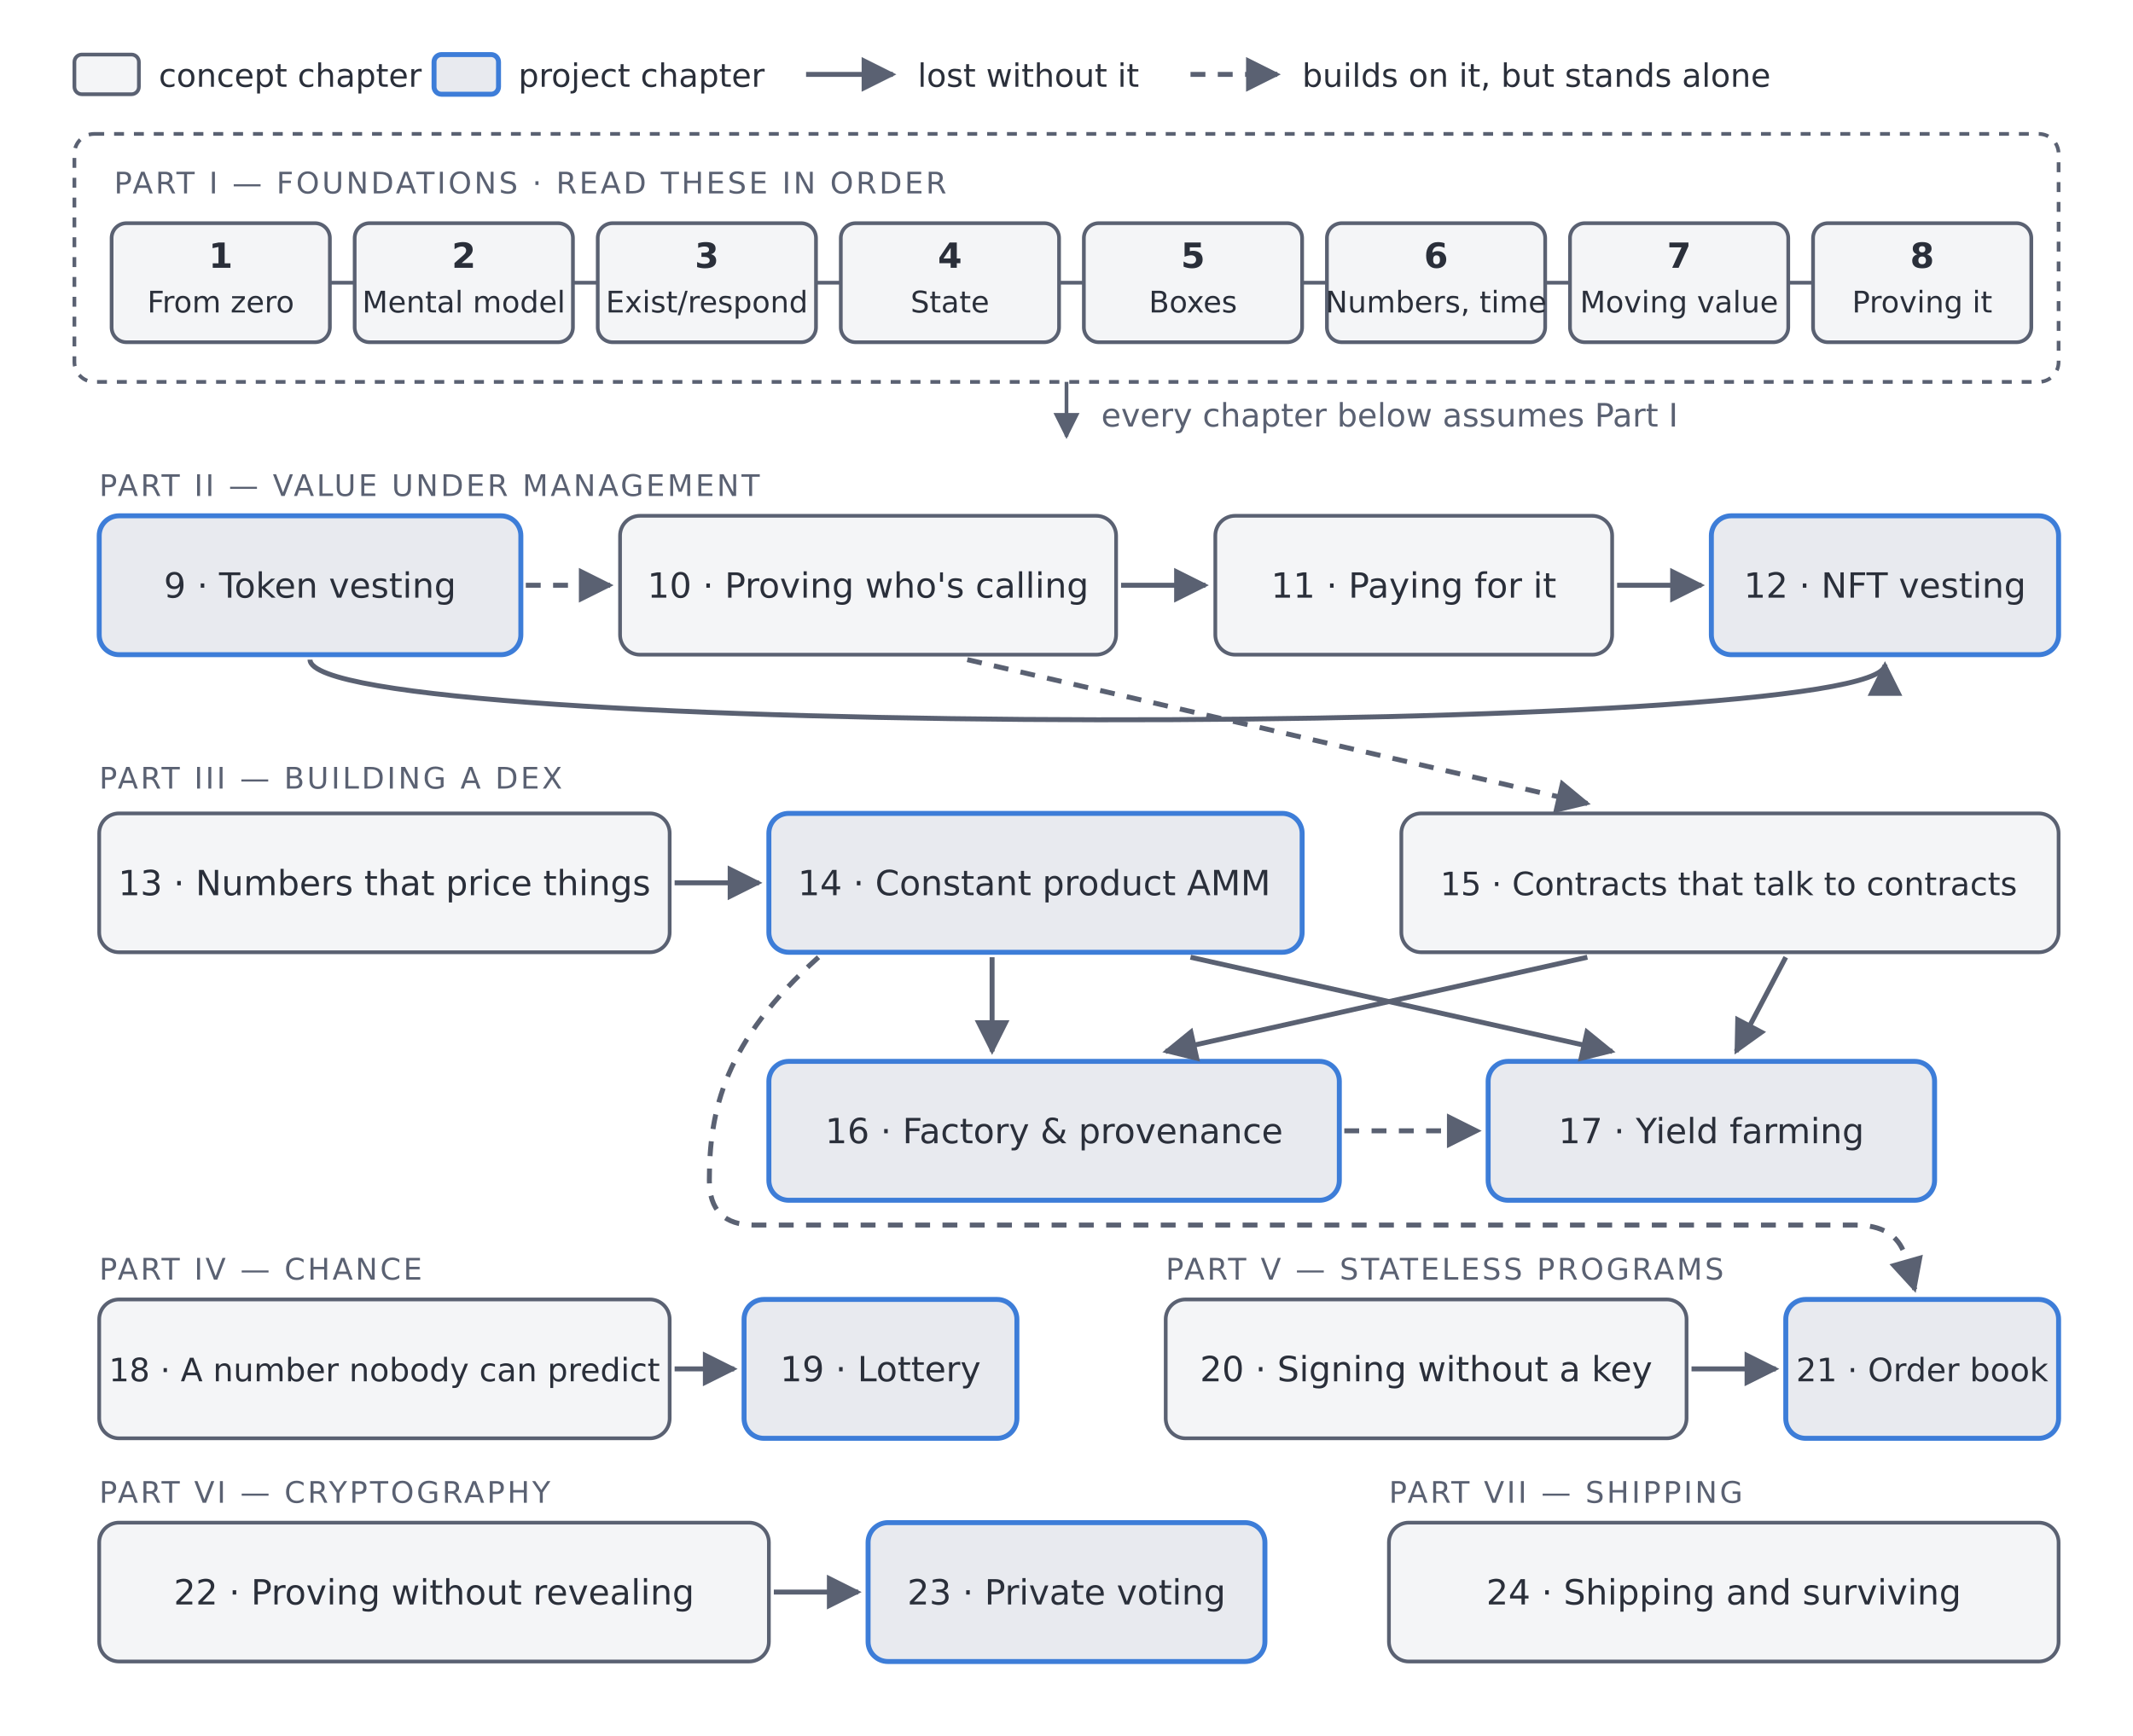
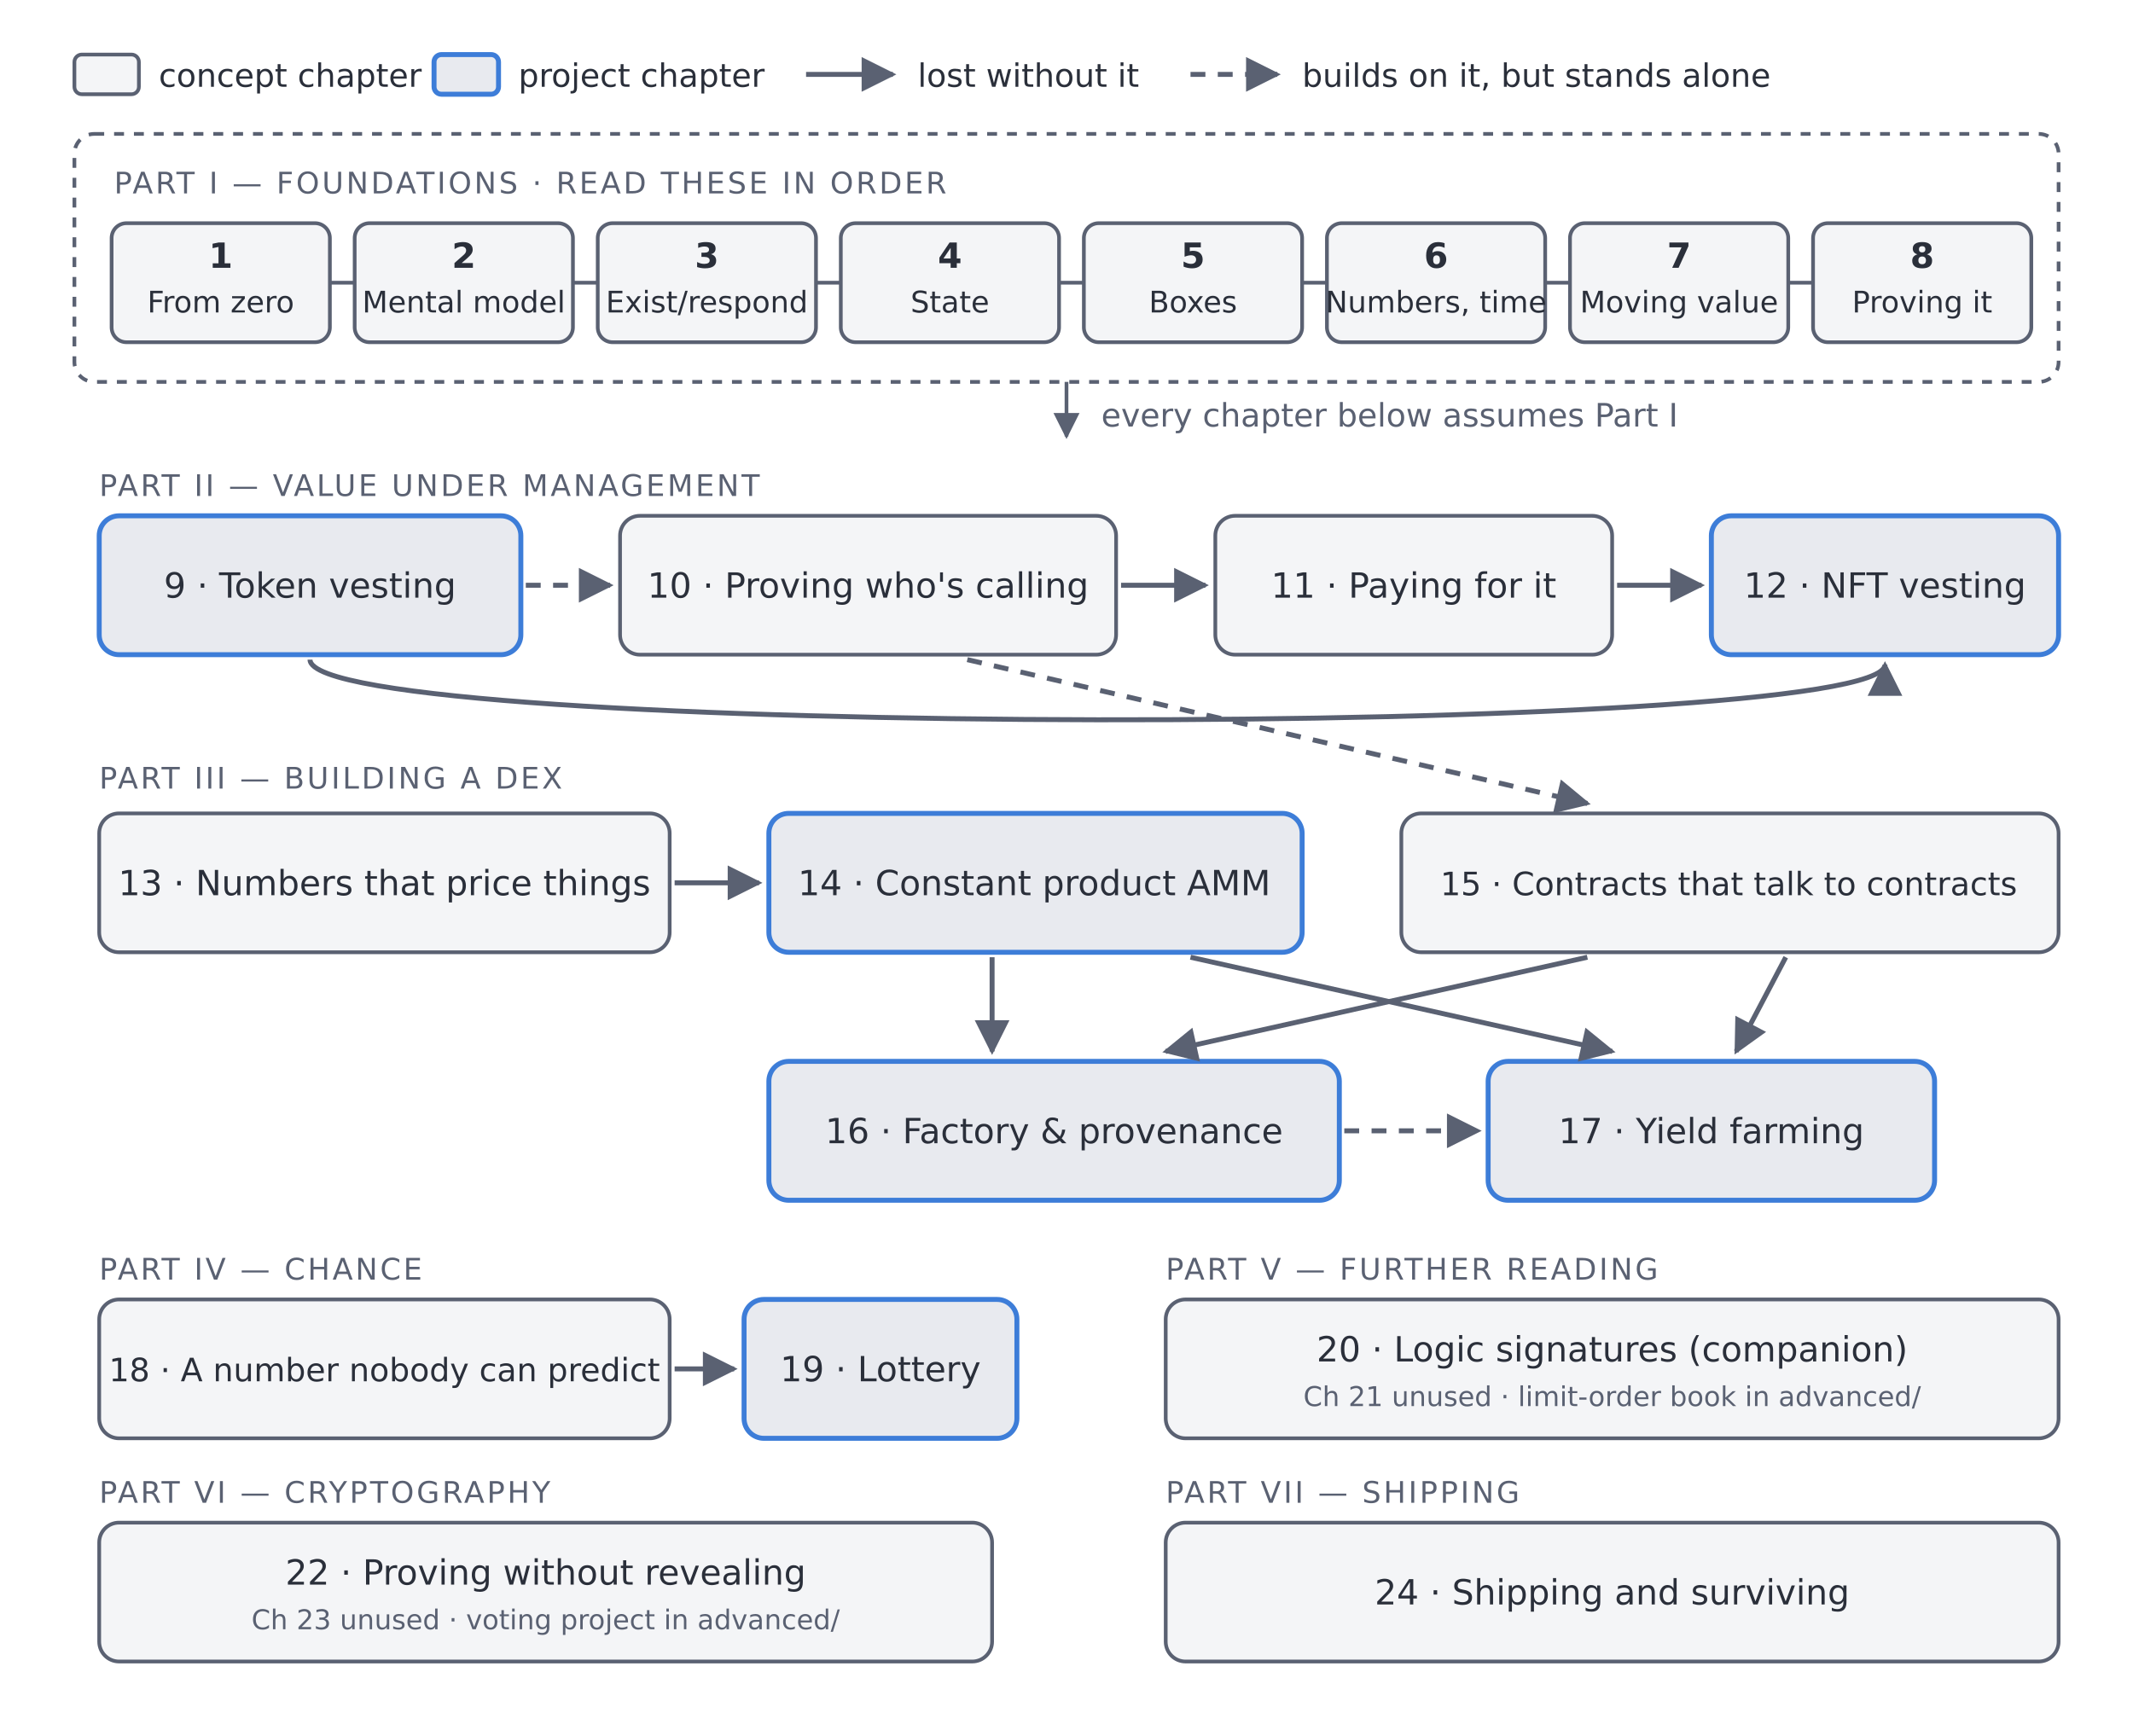
<svg xmlns="http://www.w3.org/2000/svg" viewBox="0 0 860 700" role="img" aria-label="How the book's chapters depend on each other: Part I read in order, then concept and project chapters linked by solid arrows for hard prerequisites and dashed arrows for soft ones">
  <defs>
    <marker id="mN" viewBox="0 0 10 10" refX="9" refY="5" markerWidth="7" markerHeight="7" orient="auto-start-reverse">
      <path d="M0 0 L10 5 L0 10 z" fill="#5a6172" />
    </marker>
  </defs>
  <g font-family="DejaVu Sans, Verdana, sans-serif" fill="#2a2f3a">
    <rect x="30" y="22" width="26" height="16" rx="3" fill="#f4f5f7" stroke="#5a6172" stroke-width="1.5" />
    <text x="64" y="35" font-size="13">concept chapter</text>
    <rect x="175" y="22" width="26" height="16" rx="3" fill="#e8eaef" stroke="#3d7dd8" stroke-width="2" />
    <text x="209" y="35" font-size="13">project chapter</text>
    <line x1="325" y1="30" x2="360" y2="30" stroke="#5a6172" stroke-width="2" marker-end="url(#mN)" />
    <text x="370" y="35" font-size="13">lost without it</text>
    <line x1="480" y1="30" x2="515" y2="30" stroke="#5a6172" stroke-width="2" stroke-dasharray="6 5" marker-end="url(#mN)" />
    <text x="525" y="35" font-size="13">builds on it, but stands alone</text>
    <rect x="30" y="54" width="800" height="100" rx="8" fill="none" stroke="#5a6172" stroke-width="1.5" stroke-dasharray="4 4" />
    <text x="46" y="78" font-size="12" fill="#5a6172" letter-spacing="1">PART I — FOUNDATIONS · READ THESE IN ORDER</text>
    <g>
      <rect x="45" y="90" width="88" height="48" rx="6" fill="#f4f5f7" stroke="#5a6172" stroke-width="1.5" />
      <text x="89" y="108" font-size="14" font-weight="bold" text-anchor="middle">1</text>
      <text x="89" y="126" font-size="12" text-anchor="middle">From zero</text>
      <line x1="133" y1="114" x2="143" y2="114" stroke="#5a6172" stroke-width="1.5" />
      <rect x="143" y="90" width="88" height="48" rx="6" fill="#f4f5f7" stroke="#5a6172" stroke-width="1.5" />
      <text x="187" y="108" font-size="14" font-weight="bold" text-anchor="middle">2</text>
      <text x="187" y="126" font-size="12" text-anchor="middle">Mental model</text>
      <line x1="231" y1="114" x2="241" y2="114" stroke="#5a6172" stroke-width="1.5" />
      <rect x="241" y="90" width="88" height="48" rx="6" fill="#f4f5f7" stroke="#5a6172" stroke-width="1.5" />
      <text x="285" y="108" font-size="14" font-weight="bold" text-anchor="middle">3</text>
      <text x="285" y="126" font-size="12" text-anchor="middle">Exist/respond</text>
      <line x1="329" y1="114" x2="339" y2="114" stroke="#5a6172" stroke-width="1.5" />
      <rect x="339" y="90" width="88" height="48" rx="6" fill="#f4f5f7" stroke="#5a6172" stroke-width="1.5" />
      <text x="383" y="108" font-size="14" font-weight="bold" text-anchor="middle">4</text>
      <text x="383" y="126" font-size="12" text-anchor="middle">State</text>
      <line x1="427" y1="114" x2="437" y2="114" stroke="#5a6172" stroke-width="1.5" />
      <rect x="437" y="90" width="88" height="48" rx="6" fill="#f4f5f7" stroke="#5a6172" stroke-width="1.5" />
      <text x="481" y="108" font-size="14" font-weight="bold" text-anchor="middle">5</text>
      <text x="481" y="126" font-size="12" text-anchor="middle">Boxes</text>
      <line x1="525" y1="114" x2="535" y2="114" stroke="#5a6172" stroke-width="1.5" />
      <rect x="535" y="90" width="88" height="48" rx="6" fill="#f4f5f7" stroke="#5a6172" stroke-width="1.5" />
      <text x="579" y="108" font-size="14" font-weight="bold" text-anchor="middle">6</text>
      <text x="579" y="126" font-size="12" text-anchor="middle">Numbers, time</text>
      <line x1="623" y1="114" x2="633" y2="114" stroke="#5a6172" stroke-width="1.5" />
      <rect x="633" y="90" width="88" height="48" rx="6" fill="#f4f5f7" stroke="#5a6172" stroke-width="1.5" />
      <text x="677" y="108" font-size="14" font-weight="bold" text-anchor="middle">7</text>
      <text x="677" y="126" font-size="12" text-anchor="middle">Moving value</text>
      <line x1="721" y1="114" x2="731" y2="114" stroke="#5a6172" stroke-width="1.5" />
      <rect x="731" y="90" width="88" height="48" rx="6" fill="#f4f5f7" stroke="#5a6172" stroke-width="1.5" />
      <text x="775" y="108" font-size="14" font-weight="bold" text-anchor="middle">8</text>
      <text x="775" y="126" font-size="12" text-anchor="middle">Proving it</text>
    </g>
    <line x1="430" y1="154" x2="430" y2="176" stroke="#5a6172" stroke-width="1.5" marker-end="url(#mN)" />
    <text x="444" y="172" font-size="13" fill="#5a6172">every chapter below assumes Part I</text>
    <text x="40" y="200" font-size="12" fill="#5a6172" letter-spacing="1">PART II — VALUE UNDER MANAGEMENT</text>
    <rect x="40" y="208" width="170" height="56" rx="8" fill="#e8eaef" stroke="#3d7dd8" stroke-width="2" />
    <text x="125" y="241" font-size="14" text-anchor="middle">9 · Token vesting</text>
    <rect x="250" y="208" width="200" height="56" rx="8" fill="#f4f5f7" stroke="#5a6172" stroke-width="1.5" />
    <text x="350" y="241" font-size="14" text-anchor="middle">10 · Proving who's calling</text>
    <rect x="490" y="208" width="160" height="56" rx="8" fill="#f4f5f7" stroke="#5a6172" stroke-width="1.5" />
    <text x="570" y="241" font-size="14" text-anchor="middle">11 · Paying for it</text>
    <rect x="690" y="208" width="140" height="56" rx="8" fill="#e8eaef" stroke="#3d7dd8" stroke-width="2" />
    <text x="760" y="241" font-size="14" text-anchor="middle">12 · NFT vesting</text>
    <line x1="212" y1="236" x2="246" y2="236" stroke="#5a6172" stroke-width="2" stroke-dasharray="6 5" marker-end="url(#mN)" />
    <line x1="452" y1="236" x2="486" y2="236" stroke="#5a6172" stroke-width="2" marker-end="url(#mN)" />
    <line x1="652" y1="236" x2="686" y2="236" stroke="#5a6172" stroke-width="2" marker-end="url(#mN)" />
    <path d="M125 266 C 125 298, 760 298, 760 268" fill="none" stroke="#5a6172" stroke-width="2" marker-end="url(#mN)" />
    <line x1="390" y1="266" x2="640" y2="324" stroke="#5a6172" stroke-width="2" stroke-dasharray="6 5" marker-end="url(#mN)" />
    <text x="40" y="318" font-size="12" fill="#5a6172" letter-spacing="1">PART III — BUILDING A DEX</text>
    <rect x="40" y="328" width="230" height="56" rx="8" fill="#f4f5f7" stroke="#5a6172" stroke-width="1.5" />
    <text x="155" y="361" font-size="14" text-anchor="middle">13 · Numbers that price things</text>
    <rect x="310" y="328" width="215" height="56" rx="8" fill="#e8eaef" stroke="#3d7dd8" stroke-width="2" />
    <text x="417" y="361" font-size="14" text-anchor="middle">14 · Constant product AMM</text>
    <rect x="565" y="328" width="265" height="56" rx="8" fill="#f4f5f7" stroke="#5a6172" stroke-width="1.5" />
    <text x="697" y="361" font-size="13" text-anchor="middle">15 · Contracts that talk to contracts</text>
    <line x1="272" y1="356" x2="306" y2="356" stroke="#5a6172" stroke-width="2" marker-end="url(#mN)" />
    <rect x="310" y="428" width="230" height="56" rx="8" fill="#e8eaef" stroke="#3d7dd8" stroke-width="2" />
    <text x="425" y="461" font-size="14" text-anchor="middle">16 · Factory &amp; provenance</text>
    <rect x="600" y="428" width="180" height="56" rx="8" fill="#e8eaef" stroke="#3d7dd8" stroke-width="2" />
    <text x="690" y="461" font-size="14" text-anchor="middle">17 · Yield farming</text>
    <line x1="400" y1="386" x2="400" y2="424" stroke="#5a6172" stroke-width="2" marker-end="url(#mN)" />
    <line x1="640" y1="386" x2="470" y2="424" stroke="#5a6172" stroke-width="2" marker-end="url(#mN)" />
    <line x1="480" y1="386" x2="650" y2="424" stroke="#5a6172" stroke-width="2" marker-end="url(#mN)" />
    <line x1="720" y1="386" x2="700" y2="424" stroke="#5a6172" stroke-width="2" marker-end="url(#mN)" />
    <line x1="542" y1="456" x2="596" y2="456" stroke="#5a6172" stroke-width="2" stroke-dasharray="6 5" marker-end="url(#mN)" />
-     <path d="M330 386 C 292 420, 286 448, 286 476 Q 286 494, 304 494 L 748 494 Q 764 494, 768 506 L 772 520" fill="none" stroke="#5a6172" stroke-width="2" stroke-dasharray="6 5" marker-end="url(#mN)" />
    <text x="40" y="516" font-size="12" fill="#5a6172" letter-spacing="1">PART IV — CHANCE</text>
-     <text x="470" y="516" font-size="12" fill="#5a6172" letter-spacing="1">PART V — STATELESS PROGRAMS</text>
+     <text x="470" y="516" font-size="12" fill="#5a6172" letter-spacing="1">PART V — FURTHER READING</text>
    <rect x="40" y="524" width="230" height="56" rx="8" fill="#f4f5f7" stroke="#5a6172" stroke-width="1.5" />
    <text x="155" y="557" font-size="13" text-anchor="middle">18 · A number nobody can predict</text>
    <rect x="300" y="524" width="110" height="56" rx="8" fill="#e8eaef" stroke="#3d7dd8" stroke-width="2" />
    <text x="355" y="557" font-size="14" text-anchor="middle">19 · Lottery</text>
-     <rect x="470" y="524" width="210" height="56" rx="8" fill="#f4f5f7" stroke="#5a6172" stroke-width="1.5" />
-     <text x="575" y="557" font-size="14" text-anchor="middle">20 · Signing without a key</text>
-     <rect x="720" y="524" width="110" height="56" rx="8" fill="#e8eaef" stroke="#3d7dd8" stroke-width="2" />
-     <text x="775" y="557" font-size="13" text-anchor="middle">21 · Order book</text>
+     <rect x="470" y="524" width="360" height="56" rx="8" fill="#f4f5f7" stroke="#5a6172" stroke-width="1.5" />
+     <text x="650" y="549" font-size="14" text-anchor="middle">20 · Logic signatures (companion)</text>
+     <text x="650" y="567" font-size="11" text-anchor="middle" fill="#5a6172">Ch 21 unused · limit-order book in advanced/</text>
    <line x1="272" y1="552" x2="296" y2="552" stroke="#5a6172" stroke-width="2" marker-end="url(#mN)" />
-     <line x1="682" y1="552" x2="716" y2="552" stroke="#5a6172" stroke-width="2" marker-end="url(#mN)" />
    <text x="40" y="606" font-size="12" fill="#5a6172" letter-spacing="1">PART VI — CRYPTOGRAPHY</text>
-     <text x="560" y="606" font-size="12" fill="#5a6172" letter-spacing="1">PART VII — SHIPPING</text>
-     <rect x="40" y="614" width="270" height="56" rx="8" fill="#f4f5f7" stroke="#5a6172" stroke-width="1.5" />
-     <text x="175" y="647" font-size="14" text-anchor="middle">22 · Proving without revealing</text>
-     <rect x="350" y="614" width="160" height="56" rx="8" fill="#e8eaef" stroke="#3d7dd8" stroke-width="2" />
-     <text x="430" y="647" font-size="14" text-anchor="middle">23 · Private voting</text>
-     <rect x="560" y="614" width="270" height="56" rx="8" fill="#f4f5f7" stroke="#5a6172" stroke-width="1.5" />
-     <text x="695" y="647" font-size="14" text-anchor="middle">24 · Shipping and surviving</text>
-     <line x1="312" y1="642" x2="346" y2="642" stroke="#5a6172" stroke-width="2" marker-end="url(#mN)" />
+     <text x="470" y="606" font-size="12" fill="#5a6172" letter-spacing="1">PART VII — SHIPPING</text>
+     <rect x="40" y="614" width="360" height="56" rx="8" fill="#f4f5f7" stroke="#5a6172" stroke-width="1.5" />
+     <text x="220" y="639" font-size="14" text-anchor="middle">22 · Proving without revealing</text>
+     <text x="220" y="657" font-size="11" text-anchor="middle" fill="#5a6172">Ch 23 unused · voting project in advanced/</text>
+     <rect x="470" y="614" width="360" height="56" rx="8" fill="#f4f5f7" stroke="#5a6172" stroke-width="1.5" />
+     <text x="650" y="647" font-size="14" text-anchor="middle">24 · Shipping and surviving</text>
  </g>
</svg>
